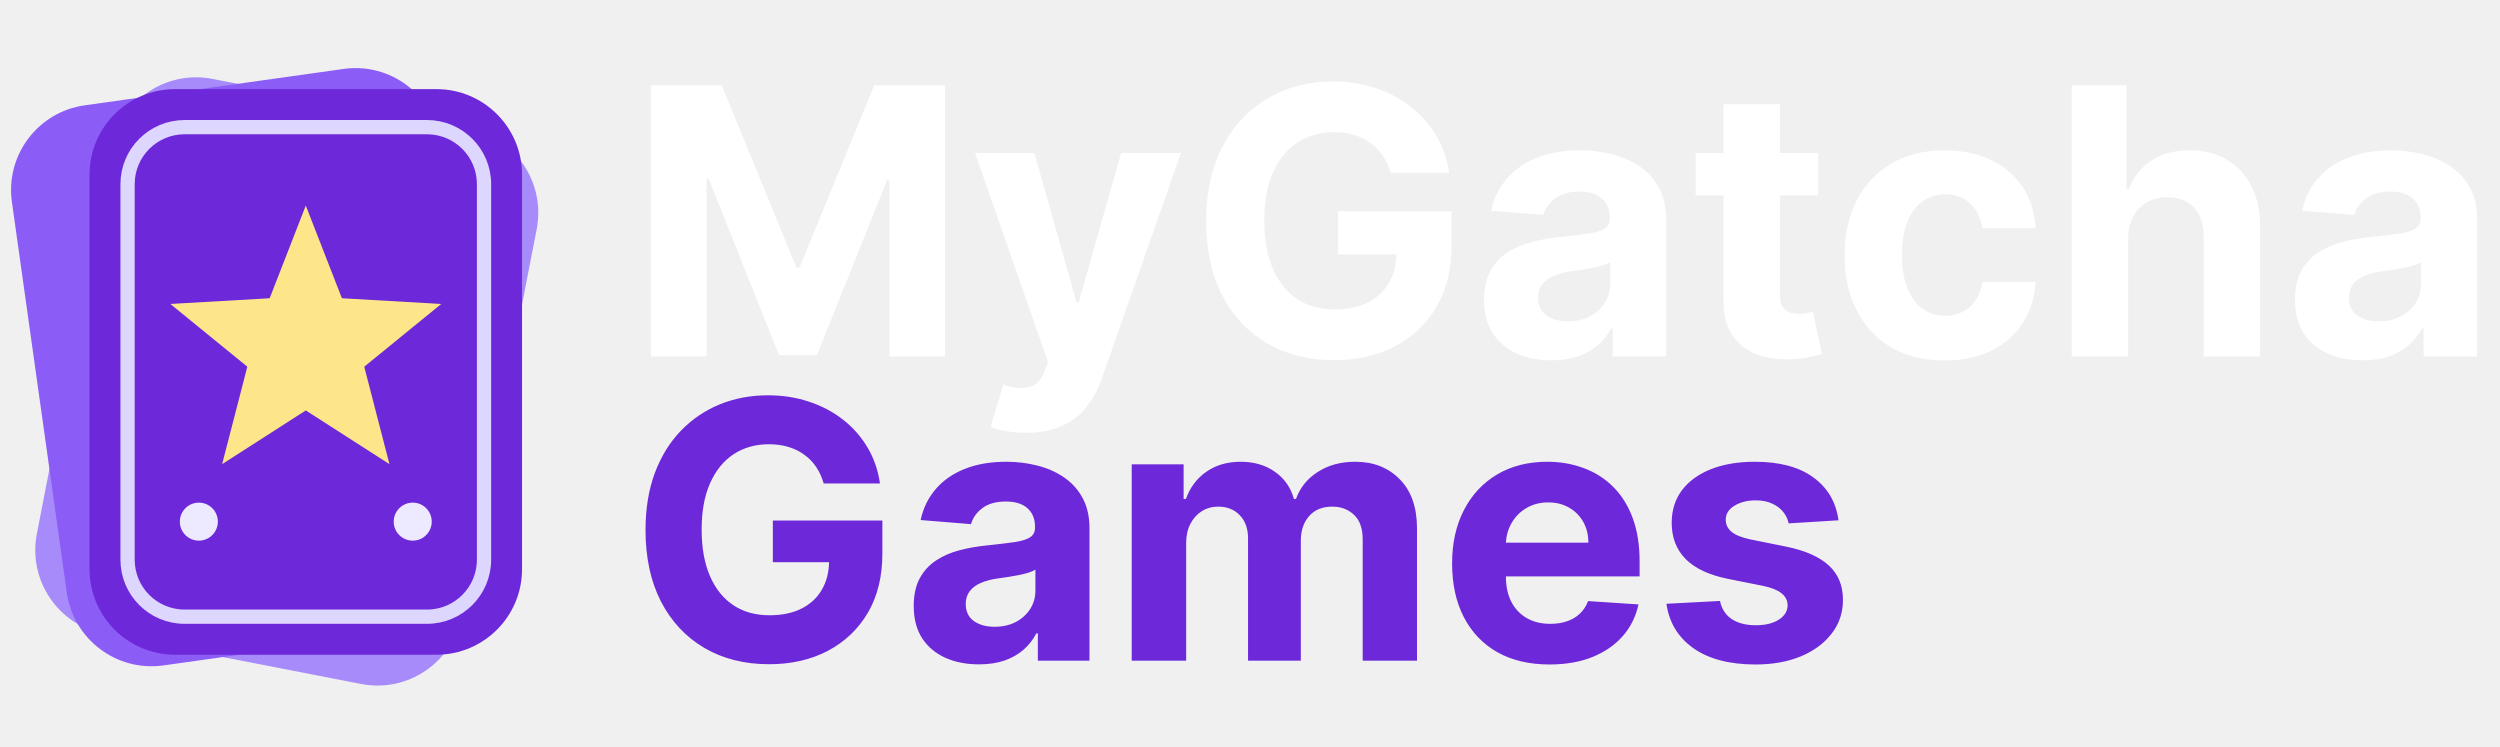
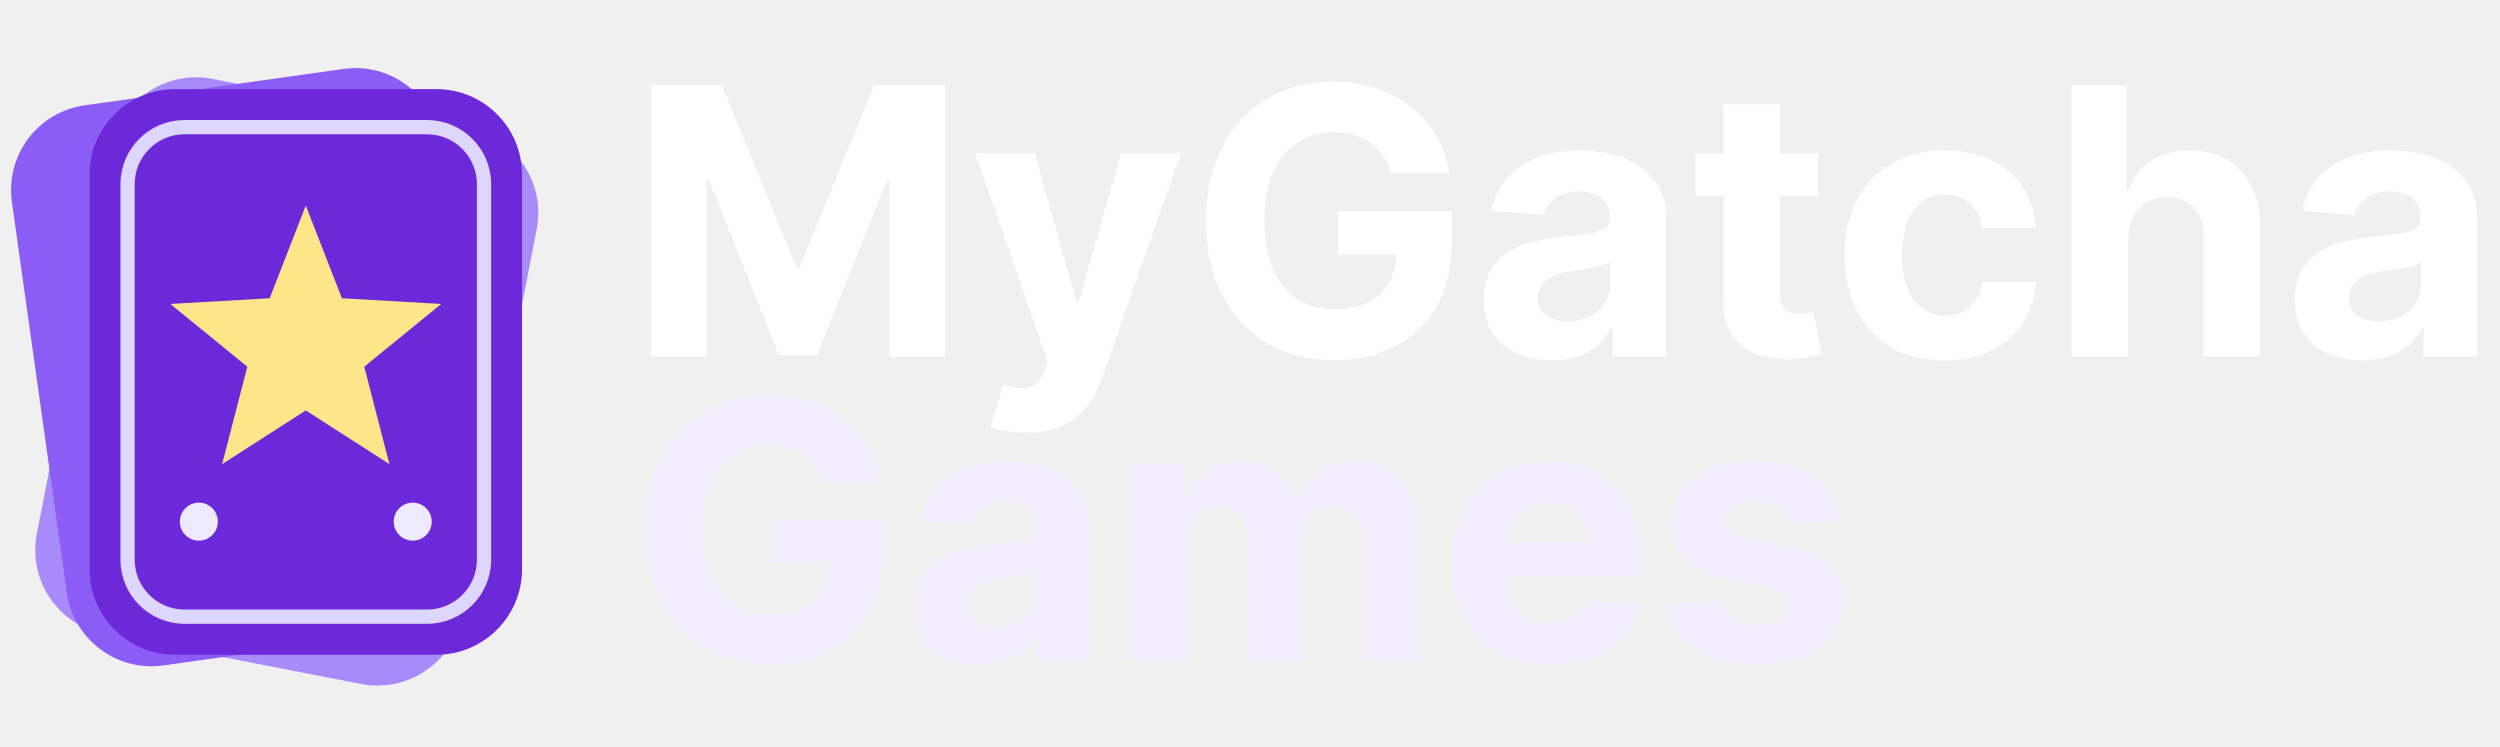
<svg xmlns="http://www.w3.org/2000/svg" width="526" height="157" viewBox="0 0 526 157" fill="none">
  <path d="M98.686 27.094L44.696 16.599C34.938 14.702 25.489 21.076 23.593 30.834L7.755 112.309C5.859 122.068 12.232 131.516 21.99 133.413L75.98 143.907C85.738 145.804 95.187 139.431 97.084 129.673L112.921 48.198C114.817 38.439 108.444 28.991 98.686 27.094Z" fill="#A78BFA" />
  <path d="M72.29 14.505L17.825 22.16C7.98 23.543 1.122 32.645 2.505 42.49L14.056 124.682C15.44 134.526 24.542 141.385 34.386 140.002L88.851 132.347C98.695 130.963 105.554 121.861 104.171 112.017L92.62 29.825C91.236 19.98 82.134 13.122 72.29 14.505Z" fill="#8B5CF6" />
  <path d="M91.838 18.753H36.838C26.897 18.753 18.838 26.812 18.838 36.753V119.753C18.838 129.694 26.897 137.753 36.838 137.753H91.838C101.779 137.753 109.838 129.694 109.838 119.753V36.753C109.838 26.812 101.779 18.753 91.838 18.753Z" fill="#6D28D9" />
  <path d="M89.838 26.753H38.838C32.211 26.753 26.838 32.126 26.838 38.753V117.753C26.838 124.381 32.211 129.753 38.838 129.753H89.838C96.465 129.753 101.838 124.381 101.838 117.753V38.753C101.838 32.126 96.465 26.753 89.838 26.753Z" stroke="#DDD6FE" stroke-width="3" />
  <path d="M64.338 43.253L71.938 62.753L92.838 63.953L76.638 77.153L81.938 97.653L64.338 86.353L46.738 97.653L52.038 77.153L35.838 63.953L56.738 62.753L64.338 43.253Z" fill="#FDE68A" />
  <path d="M41.838 113.753C44.047 113.753 45.838 111.962 45.838 109.753C45.838 107.544 44.047 105.753 41.838 105.753C39.629 105.753 37.838 107.544 37.838 109.753C37.838 111.962 39.629 113.753 41.838 113.753Z" fill="#EDE9FE" />
  <path d="M86.838 113.753C89.047 113.753 90.838 111.962 90.838 109.753C90.838 107.544 89.047 105.753 86.838 105.753C84.629 105.753 82.838 107.544 82.838 109.753C82.838 111.962 84.629 113.753 86.838 113.753Z" fill="#EDE9FE" />
  <path d="M136.961 17.919H151.844L167.564 56.27H168.233L183.952 17.919H198.836V75H187.13V37.847H186.656L171.884 74.721H163.913L149.141 37.708H148.667V75H136.961V17.919ZM215.886 91.054C214.381 91.054 212.969 90.933 211.65 90.692C210.349 90.469 209.271 90.181 208.417 89.828L211.092 80.965C212.486 81.392 213.74 81.624 214.855 81.661C215.988 81.698 216.964 81.438 217.781 80.881C218.618 80.323 219.296 79.376 219.816 78.038L220.513 76.226L205.156 32.189H217.642L226.505 63.628H226.951L235.898 32.189H248.468L231.829 79.627C231.03 81.931 229.943 83.938 228.568 85.647C227.211 87.375 225.493 88.704 223.411 89.632C221.33 90.58 218.822 91.054 215.886 91.054ZM292.616 36.37C292.226 35.014 291.678 33.815 290.972 32.775C290.266 31.716 289.402 30.824 288.38 30.099C287.376 29.356 286.224 28.789 284.924 28.399C283.642 28.009 282.22 27.814 280.659 27.814C277.742 27.814 275.178 28.538 272.967 29.988C270.774 31.437 269.065 33.546 267.839 36.314C266.612 39.064 265.999 42.428 265.999 46.404C265.999 50.38 266.603 53.762 267.811 56.549C269.018 59.336 270.728 61.464 272.939 62.932C275.15 64.381 277.761 65.106 280.771 65.106C283.502 65.106 285.834 64.623 287.767 63.656C289.718 62.672 291.204 61.287 292.226 59.504C293.267 57.72 293.787 55.611 293.787 53.177L296.24 53.539H281.523V44.453H305.409V51.644C305.409 56.661 304.35 60.971 302.232 64.576C300.114 68.162 297.197 70.931 293.48 72.882C289.764 74.814 285.509 75.78 280.715 75.78C275.364 75.78 270.663 74.6 266.612 72.241C262.562 69.862 259.403 66.49 257.136 62.123C254.888 57.738 253.763 52.536 253.763 46.515C253.763 41.889 254.432 37.764 255.77 34.14C257.127 30.499 259.022 27.414 261.456 24.887C263.89 22.36 266.724 20.437 269.957 19.118C273.19 17.799 276.692 17.139 280.464 17.139C283.697 17.139 286.708 17.613 289.495 18.56C292.282 19.489 294.753 20.809 296.909 22.518C299.082 24.227 300.857 26.262 302.232 28.622C303.607 30.963 304.49 33.546 304.88 36.37H292.616ZM326.459 75.808C323.728 75.808 321.294 75.335 319.157 74.387C317.02 73.421 315.329 71.999 314.084 70.123C312.858 68.227 312.245 65.867 312.245 63.043C312.245 60.665 312.681 58.667 313.555 57.051C314.428 55.434 315.617 54.134 317.122 53.149C318.627 52.164 320.337 51.421 322.251 50.919C324.183 50.417 326.208 50.064 328.327 49.86C330.816 49.6 332.823 49.358 334.347 49.135C335.871 48.894 336.976 48.541 337.664 48.076C338.351 47.612 338.695 46.924 338.695 46.014V45.846C338.695 44.081 338.137 42.715 337.023 41.749C335.926 40.783 334.365 40.3 332.34 40.3C330.203 40.3 328.503 40.774 327.24 41.721C325.976 42.651 325.14 43.821 324.731 45.233L313.75 44.341C314.307 41.74 315.404 39.492 317.039 37.596C318.674 35.683 320.783 34.215 323.366 33.193C325.967 32.152 328.977 31.632 332.396 31.632C334.774 31.632 337.05 31.911 339.224 32.468C341.417 33.026 343.359 33.89 345.05 35.06C346.759 36.231 348.106 37.736 349.091 39.575C350.076 41.396 350.568 43.58 350.568 46.125V75H339.308V69.063H338.974C338.286 70.401 337.366 71.581 336.214 72.603C335.062 73.606 333.678 74.396 332.061 74.972C330.445 75.53 328.577 75.808 326.459 75.808ZM329.86 67.614C331.606 67.614 333.148 67.27 334.486 66.583C335.824 65.877 336.874 64.929 337.636 63.74C338.398 62.551 338.778 61.204 338.778 59.699V55.156C338.407 55.397 337.896 55.62 337.245 55.824C336.614 56.01 335.898 56.187 335.099 56.354C334.3 56.503 333.501 56.642 332.702 56.772C331.903 56.883 331.179 56.986 330.528 57.079C329.135 57.283 327.918 57.608 326.877 58.054C325.837 58.5 325.028 59.104 324.452 59.866C323.876 60.609 323.588 61.538 323.588 62.653C323.588 64.269 324.174 65.505 325.344 66.36C326.534 67.196 328.039 67.614 329.86 67.614ZM382.551 32.189V41.108H356.769V32.189H382.551ZM362.622 21.933H374.496V61.845C374.496 62.941 374.663 63.796 374.997 64.409C375.332 65.003 375.796 65.421 376.391 65.663C377.004 65.905 377.71 66.025 378.509 66.025C379.067 66.025 379.624 65.979 380.181 65.886C380.739 65.775 381.166 65.691 381.464 65.635L383.331 74.47C382.736 74.656 381.9 74.87 380.823 75.112C379.745 75.372 378.435 75.53 376.893 75.585C374.031 75.697 371.523 75.316 369.367 74.443C367.231 73.569 365.568 72.213 364.378 70.373C363.189 68.534 362.604 66.211 362.622 63.406V21.933ZM409.168 75.836C404.783 75.836 401.011 74.907 397.852 73.049C394.712 71.172 392.296 68.571 390.605 65.245C388.933 61.919 388.097 58.091 388.097 53.762C388.097 49.377 388.942 45.531 390.633 42.223C392.343 38.897 394.768 36.305 397.908 34.447C401.048 32.57 404.783 31.632 409.112 31.632C412.847 31.632 416.117 32.31 418.923 33.667C421.729 35.023 423.949 36.928 425.584 39.38C427.219 41.833 428.12 44.713 428.288 48.02H417.083C416.767 45.884 415.931 44.165 414.575 42.864C413.237 41.545 411.481 40.885 409.307 40.885C407.468 40.885 405.86 41.387 404.485 42.39C403.129 43.375 402.07 44.815 401.308 46.711C400.546 48.606 400.165 50.901 400.165 53.595C400.165 56.326 400.537 58.649 401.28 60.563C402.042 62.476 403.11 63.935 404.485 64.938C405.86 65.942 407.468 66.444 409.307 66.444C410.664 66.444 411.881 66.165 412.958 65.607C414.055 65.05 414.956 64.242 415.662 63.182C416.387 62.105 416.86 60.813 417.083 59.308H428.288C428.102 62.579 427.21 65.459 425.612 67.948C424.033 70.42 421.849 72.352 419.062 73.746C416.275 75.139 412.977 75.836 409.168 75.836ZM447.763 50.25V75H435.89V17.919H447.428V39.743H447.93C448.896 37.216 450.457 35.237 452.612 33.806C454.768 32.357 457.471 31.632 460.723 31.632C463.696 31.632 466.288 32.282 468.499 33.583C470.729 34.865 472.457 36.714 473.683 39.129C474.928 41.526 475.541 44.397 475.523 47.742V75H463.65V49.86C463.668 47.221 462.999 45.168 461.643 43.7C460.305 42.232 458.428 41.498 456.013 41.498C454.396 41.498 452.965 41.842 451.721 42.53C450.494 43.217 449.528 44.221 448.822 45.54C448.134 46.84 447.781 48.411 447.763 50.25ZM497.074 75.808C494.343 75.808 491.909 75.335 489.772 74.387C487.635 73.421 485.944 71.999 484.699 70.123C483.473 68.227 482.86 65.867 482.86 63.043C482.86 60.665 483.297 58.667 484.17 57.051C485.043 55.434 486.232 54.134 487.737 53.149C489.243 52.164 490.952 51.421 492.866 50.919C494.798 50.417 496.824 50.064 498.942 49.86C501.432 49.6 503.438 49.358 504.962 49.135C506.486 48.894 507.591 48.541 508.279 48.076C508.966 47.612 509.31 46.924 509.31 46.014V45.846C509.31 44.081 508.753 42.715 507.638 41.749C506.541 40.783 504.981 40.3 502.955 40.3C500.818 40.3 499.118 40.774 497.855 41.721C496.591 42.651 495.755 43.821 495.346 45.233L484.365 44.341C484.922 41.74 486.019 39.492 487.654 37.596C489.289 35.683 491.398 34.215 493.981 33.193C496.582 32.152 499.592 31.632 503.011 31.632C505.389 31.632 507.666 31.911 509.84 32.468C512.032 33.026 513.974 33.89 515.665 35.06C517.374 36.231 518.721 37.736 519.706 39.575C520.691 41.396 521.183 43.58 521.183 46.125V75H509.923V69.063H509.589C508.901 70.401 507.981 71.581 506.829 72.603C505.677 73.606 504.293 74.396 502.677 74.972C501.06 75.53 499.193 75.808 497.074 75.808ZM500.475 67.614C502.221 67.614 503.764 67.27 505.101 66.583C506.439 65.877 507.489 64.929 508.251 63.74C509.013 62.551 509.394 61.204 509.394 59.699V55.156C509.022 55.397 508.511 55.62 507.861 55.824C507.229 56.01 506.514 56.187 505.715 56.354C504.916 56.503 504.117 56.642 503.318 56.772C502.519 56.883 501.794 56.986 501.144 57.079C499.75 57.283 498.533 57.608 497.492 58.054C496.452 58.5 495.644 59.104 495.068 59.866C494.492 60.609 494.204 61.538 494.204 62.653C494.204 64.269 494.789 65.505 495.96 66.36C497.149 67.196 498.654 67.614 500.475 67.614Z" fill="white" />
-   <path d="M173.308 101.726C172.931 100.417 172.402 99.261 171.721 98.257C171.04 97.235 170.206 96.374 169.22 95.675C168.252 94.958 167.14 94.411 165.885 94.035C164.648 93.658 163.277 93.47 161.771 93.47C158.956 93.47 156.482 94.169 154.348 95.568C152.233 96.966 150.583 99.001 149.4 101.672C148.217 104.326 147.625 107.571 147.625 111.408C147.625 115.244 148.208 118.507 149.373 121.197C150.538 123.886 152.188 125.939 154.321 127.355C156.455 128.754 158.974 129.453 161.878 129.453C164.514 129.453 166.764 128.987 168.628 128.055C170.511 127.104 171.945 125.769 172.931 124.047C173.935 122.326 174.437 120.291 174.437 117.943L176.804 118.292H162.604V109.525H185.652V116.464C185.652 121.304 184.63 125.464 182.586 128.942C180.542 132.402 177.727 135.074 174.141 136.956C170.556 138.821 166.45 139.753 161.824 139.753C156.661 139.753 152.125 138.615 148.217 136.338C144.308 134.043 141.26 130.789 139.073 126.575C136.904 122.344 135.819 117.324 135.819 111.515C135.819 107.051 136.464 103.071 137.755 99.575C139.064 96.061 140.893 93.085 143.241 90.646C145.59 88.208 148.324 86.352 151.444 85.079C154.563 83.806 157.943 83.17 161.582 83.17C164.702 83.17 167.606 83.627 170.296 84.541C172.985 85.438 175.37 86.711 177.449 88.36C179.547 90.01 181.259 91.973 182.586 94.25C183.913 96.509 184.764 99.001 185.141 101.726H173.308ZM205.963 139.78C203.327 139.78 200.979 139.323 198.917 138.408C196.855 137.476 195.223 136.105 194.022 134.294C192.839 132.465 192.247 130.188 192.247 127.463C192.247 125.168 192.669 123.241 193.511 121.681C194.354 120.121 195.501 118.866 196.954 117.916C198.406 116.966 200.055 116.248 201.902 115.764C203.766 115.28 205.721 114.94 207.765 114.742C210.167 114.491 212.103 114.258 213.574 114.043C215.044 113.81 216.11 113.469 216.774 113.021C217.437 112.573 217.769 111.91 217.769 111.031V110.87C217.769 109.167 217.231 107.849 216.155 106.917C215.097 105.984 213.591 105.518 211.637 105.518C209.575 105.518 207.935 105.975 206.716 106.89C205.497 107.786 204.69 108.916 204.295 110.278L193.7 109.418C194.237 106.908 195.295 104.738 196.873 102.909C198.451 101.063 200.486 99.646 202.978 98.66C205.488 97.656 208.392 97.154 211.691 97.154C213.986 97.154 216.182 97.423 218.28 97.961C220.395 98.499 222.269 99.333 223.9 100.462C225.55 101.592 226.85 103.044 227.8 104.819C228.75 106.576 229.225 108.683 229.225 111.139V139H218.36V133.272H218.038C217.374 134.563 216.487 135.701 215.375 136.687C214.264 137.655 212.928 138.417 211.368 138.973C209.808 139.511 208.007 139.78 205.963 139.78ZM209.244 131.873C210.929 131.873 212.417 131.542 213.708 130.878C214.999 130.197 216.012 129.283 216.747 128.135C217.482 126.988 217.85 125.688 217.85 124.236V119.852C217.491 120.085 216.998 120.3 216.37 120.498C215.761 120.677 215.071 120.847 214.3 121.009C213.529 121.152 212.758 121.286 211.987 121.412C211.216 121.519 210.517 121.618 209.889 121.708C208.545 121.905 207.37 122.219 206.366 122.649C205.362 123.079 204.582 123.662 204.026 124.397C203.471 125.114 203.193 126.011 203.193 127.086C203.193 128.646 203.758 129.838 204.887 130.663C206.034 131.47 207.487 131.873 209.244 131.873ZM238.113 139V97.692H249.032V104.98H249.516C250.377 102.56 251.811 100.65 253.819 99.252C255.827 97.853 258.23 97.154 261.026 97.154C263.859 97.154 266.271 97.862 268.261 99.279C270.251 100.677 271.577 102.578 272.241 104.98H272.671C273.514 102.614 275.038 100.722 277.243 99.306C279.466 97.871 282.093 97.154 285.123 97.154C288.977 97.154 292.106 98.382 294.508 100.839C296.929 103.277 298.139 106.737 298.139 111.219V139H286.709V113.478C286.709 111.184 286.1 109.462 284.881 108.315C283.661 107.168 282.137 106.594 280.309 106.594C278.229 106.594 276.606 107.257 275.441 108.584C274.276 109.893 273.693 111.623 273.693 113.774V139H262.586V113.236C262.586 111.21 262.004 109.597 260.838 108.396C259.691 107.194 258.176 106.594 256.293 106.594C255.02 106.594 253.873 106.917 252.851 107.562C251.847 108.189 251.049 109.077 250.457 110.224C249.866 111.354 249.57 112.681 249.57 114.205V139H238.113ZM326.014 139.807C321.764 139.807 318.107 138.946 315.041 137.225C311.993 135.486 309.645 133.03 307.995 129.856C306.346 126.665 305.521 122.891 305.521 118.534C305.521 114.285 306.346 110.556 307.995 107.347C309.645 104.138 311.966 101.637 314.961 99.844C317.973 98.051 321.505 97.154 325.556 97.154C328.282 97.154 330.818 97.594 333.167 98.472C335.534 99.333 337.596 100.633 339.353 102.372C341.128 104.111 342.508 106.298 343.494 108.934C344.48 111.551 344.973 114.617 344.973 118.131V121.277H310.093V114.178H334.189C334.189 112.528 333.831 111.067 333.113 109.794C332.396 108.521 331.401 107.526 330.128 106.809C328.873 106.074 327.412 105.706 325.745 105.706C324.006 105.706 322.464 106.11 321.119 106.917C319.792 107.705 318.752 108.772 317.999 110.117C317.246 111.444 316.861 112.923 316.843 114.554V121.304C316.843 123.348 317.22 125.114 317.973 126.602C318.743 128.09 319.828 129.238 321.227 130.045C322.625 130.851 324.283 131.255 326.202 131.255C327.475 131.255 328.64 131.075 329.698 130.717C330.756 130.358 331.661 129.82 332.414 129.103C333.167 128.386 333.741 127.508 334.135 126.468L344.731 127.167C344.193 129.713 343.091 131.936 341.423 133.837C339.774 135.719 337.64 137.189 335.023 138.247C332.423 139.287 329.42 139.807 326.014 139.807ZM386.819 109.471L376.331 110.117C376.151 109.22 375.766 108.414 375.174 107.696C374.583 106.961 373.803 106.379 372.834 105.948C371.884 105.5 370.746 105.276 369.419 105.276C367.644 105.276 366.147 105.653 364.928 106.406C363.709 107.141 363.099 108.127 363.099 109.364C363.099 110.35 363.494 111.184 364.282 111.865C365.071 112.546 366.425 113.093 368.343 113.505L375.82 115.011C379.836 115.836 382.83 117.163 384.802 118.992C386.774 120.82 387.76 123.223 387.76 126.199C387.76 128.906 386.962 131.282 385.367 133.326C383.789 135.369 381.62 136.965 378.859 138.113C376.115 139.242 372.951 139.807 369.365 139.807C363.897 139.807 359.54 138.668 356.295 136.391C353.068 134.096 351.177 130.977 350.621 127.033L361.889 126.441C362.23 128.108 363.054 129.381 364.363 130.26C365.672 131.12 367.348 131.551 369.392 131.551C371.4 131.551 373.014 131.165 374.233 130.394C375.47 129.605 376.098 128.592 376.115 127.355C376.098 126.315 375.658 125.464 374.798 124.8C373.937 124.119 372.61 123.599 370.818 123.241L363.664 121.815C359.63 121.009 356.627 119.61 354.655 117.62C352.701 115.63 351.723 113.093 351.723 110.009C351.723 107.356 352.441 105.07 353.875 103.151C355.327 101.233 357.362 99.754 359.98 98.714C362.615 97.674 365.699 97.154 369.231 97.154C374.448 97.154 378.554 98.257 381.548 100.462C384.56 102.667 386.317 105.67 386.819 109.471Z" fill="#6D28D9" />
+   <path d="M173.308 101.726C172.931 100.417 172.402 99.261 171.721 98.257C171.04 97.235 170.206 96.374 169.22 95.675C168.252 94.958 167.14 94.411 165.885 94.035C164.648 93.658 163.277 93.47 161.771 93.47C158.956 93.47 156.482 94.169 154.348 95.568C152.233 96.966 150.583 99.001 149.4 101.672C148.217 104.326 147.625 107.571 147.625 111.408C147.625 115.244 148.208 118.507 149.373 121.197C150.538 123.886 152.188 125.939 154.321 127.355C156.455 128.754 158.974 129.453 161.878 129.453C164.514 129.453 166.764 128.987 168.628 128.055C170.511 127.104 171.945 125.769 172.931 124.047C173.935 122.326 174.437 120.291 174.437 117.943L176.804 118.292H162.604V109.525H185.652V116.464C185.652 121.304 184.63 125.464 182.586 128.942C180.542 132.402 177.727 135.074 174.141 136.956C170.556 138.821 166.45 139.753 161.824 139.753C156.661 139.753 152.125 138.615 148.217 136.338C144.308 134.043 141.26 130.789 139.073 126.575C136.904 122.344 135.819 117.324 135.819 111.515C135.819 107.051 136.464 103.071 137.755 99.575C139.064 96.061 140.893 93.085 143.241 90.646C145.59 88.208 148.324 86.352 151.444 85.079C154.563 83.806 157.943 83.17 161.582 83.17C164.702 83.17 167.606 83.627 170.296 84.541C172.985 85.438 175.37 86.711 177.449 88.36C179.547 90.01 181.259 91.973 182.586 94.25C183.913 96.509 184.764 99.001 185.141 101.726H173.308ZM205.963 139.78C203.327 139.78 200.979 139.323 198.917 138.408C196.855 137.476 195.223 136.105 194.022 134.294C192.839 132.465 192.247 130.188 192.247 127.463C192.247 125.168 192.669 123.241 193.511 121.681C194.354 120.121 195.501 118.866 196.954 117.916C198.406 116.966 200.055 116.248 201.902 115.764C203.766 115.28 205.721 114.94 207.765 114.742C210.167 114.491 212.103 114.258 213.574 114.043C215.044 113.81 216.11 113.469 216.774 113.021C217.437 112.573 217.769 111.91 217.769 111.031V110.87C217.769 109.167 217.231 107.849 216.155 106.917C215.097 105.984 213.591 105.518 211.637 105.518C209.575 105.518 207.935 105.975 206.716 106.89C205.497 107.786 204.69 108.916 204.295 110.278L193.7 109.418C194.237 106.908 195.295 104.738 196.873 102.909C198.451 101.063 200.486 99.646 202.978 98.66C205.488 97.656 208.392 97.154 211.691 97.154C213.986 97.154 216.182 97.423 218.28 97.961C220.395 98.499 222.269 99.333 223.9 100.462C225.55 101.592 226.85 103.044 227.8 104.819C228.75 106.576 229.225 108.683 229.225 111.139V139H218.36V133.272H218.038C217.374 134.563 216.487 135.701 215.375 136.687C214.264 137.655 212.928 138.417 211.368 138.973C209.808 139.511 208.007 139.78 205.963 139.78ZM209.244 131.873C210.929 131.873 212.417 131.542 213.708 130.878C214.999 130.197 216.012 129.283 216.747 128.135C217.482 126.988 217.85 125.688 217.85 124.236V119.852C217.491 120.085 216.998 120.3 216.37 120.498C215.761 120.677 215.071 120.847 214.3 121.009C213.529 121.152 212.758 121.286 211.987 121.412C211.216 121.519 210.517 121.618 209.889 121.708C208.545 121.905 207.37 122.219 206.366 122.649C205.362 123.079 204.582 123.662 204.026 124.397C203.471 125.114 203.193 126.011 203.193 127.086C203.193 128.646 203.758 129.838 204.887 130.663C206.034 131.47 207.487 131.873 209.244 131.873ZM238.113 139V97.692H249.032V104.98H249.516C250.377 102.56 251.811 100.65 253.819 99.252C255.827 97.853 258.23 97.154 261.026 97.154C263.859 97.154 266.271 97.862 268.261 99.279C270.251 100.677 271.577 102.578 272.241 104.98H272.671C273.514 102.614 275.038 100.722 277.243 99.306C279.466 97.871 282.093 97.154 285.123 97.154C288.977 97.154 292.106 98.382 294.508 100.839C296.929 103.277 298.139 106.737 298.139 111.219V139H286.709V113.478C286.709 111.184 286.1 109.462 284.881 108.315C283.661 107.168 282.137 106.594 280.309 106.594C278.229 106.594 276.606 107.257 275.441 108.584C274.276 109.893 273.693 111.623 273.693 113.774V139H262.586V113.236C262.586 111.21 262.004 109.597 260.838 108.396C259.691 107.194 258.176 106.594 256.293 106.594C255.02 106.594 253.873 106.917 252.851 107.562C251.847 108.189 251.049 109.077 250.457 110.224C249.866 111.354 249.57 112.681 249.57 114.205V139H238.113ZM326.014 139.807C321.764 139.807 318.107 138.946 315.041 137.225C311.993 135.486 309.645 133.03 307.995 129.856C306.346 126.665 305.521 122.891 305.521 118.534C305.521 114.285 306.346 110.556 307.995 107.347C309.645 104.138 311.966 101.637 314.961 99.844C317.973 98.051 321.505 97.154 325.556 97.154C328.282 97.154 330.818 97.594 333.167 98.472C335.534 99.333 337.596 100.633 339.353 102.372C341.128 104.111 342.508 106.298 343.494 108.934C344.48 111.551 344.973 114.617 344.973 118.131V121.277H310.093V114.178H334.189C334.189 112.528 333.831 111.067 333.113 109.794C332.396 108.521 331.401 107.526 330.128 106.809C328.873 106.074 327.412 105.706 325.745 105.706C324.006 105.706 322.464 106.11 321.119 106.917C319.792 107.705 318.752 108.772 317.999 110.117C317.246 111.444 316.861 112.923 316.843 114.554V121.304C316.843 123.348 317.22 125.114 317.973 126.602C318.743 128.09 319.828 129.238 321.227 130.045C322.625 130.851 324.283 131.255 326.202 131.255C327.475 131.255 328.64 131.075 329.698 130.717C330.756 130.358 331.661 129.82 332.414 129.103C333.167 128.386 333.741 127.508 334.135 126.468L344.731 127.167C344.193 129.713 343.091 131.936 341.423 133.837C339.774 135.719 337.64 137.189 335.023 138.247C332.423 139.287 329.42 139.807 326.014 139.807ZM386.819 109.471L376.331 110.117C376.151 109.22 375.766 108.414 375.174 107.696C374.583 106.961 373.803 106.379 372.834 105.948C371.884 105.5 370.746 105.276 369.419 105.276C367.644 105.276 366.147 105.653 364.928 106.406C363.709 107.141 363.099 108.127 363.099 109.364C363.099 110.35 363.494 111.184 364.282 111.865C365.071 112.546 366.425 113.093 368.343 113.505L375.82 115.011C379.836 115.836 382.83 117.163 384.802 118.992C386.774 120.82 387.76 123.223 387.76 126.199C387.76 128.906 386.962 131.282 385.367 133.326C383.789 135.369 381.62 136.965 378.859 138.113C376.115 139.242 372.951 139.807 369.365 139.807C363.897 139.807 359.54 138.668 356.295 136.391C353.068 134.096 351.177 130.977 350.621 127.033L361.889 126.441C362.23 128.108 363.054 129.381 364.363 130.26C365.672 131.12 367.348 131.551 369.392 131.551C371.4 131.551 373.014 131.165 374.233 130.394C375.47 129.605 376.098 128.592 376.115 127.355C376.098 126.315 375.658 125.464 374.798 124.8C373.937 124.119 372.61 123.599 370.818 123.241L363.664 121.815C359.63 121.009 356.627 119.61 354.655 117.62C352.701 115.63 351.723 113.093 351.723 110.009C351.723 107.356 352.441 105.07 353.875 103.151C355.327 101.233 357.362 99.754 359.98 98.714C362.615 97.674 365.699 97.154 369.231 97.154C374.448 97.154 378.554 98.257 381.548 100.462C384.56 102.667 386.317 105.67 386.819 109.471Z" fill="#F3EEFF" />
</svg>
